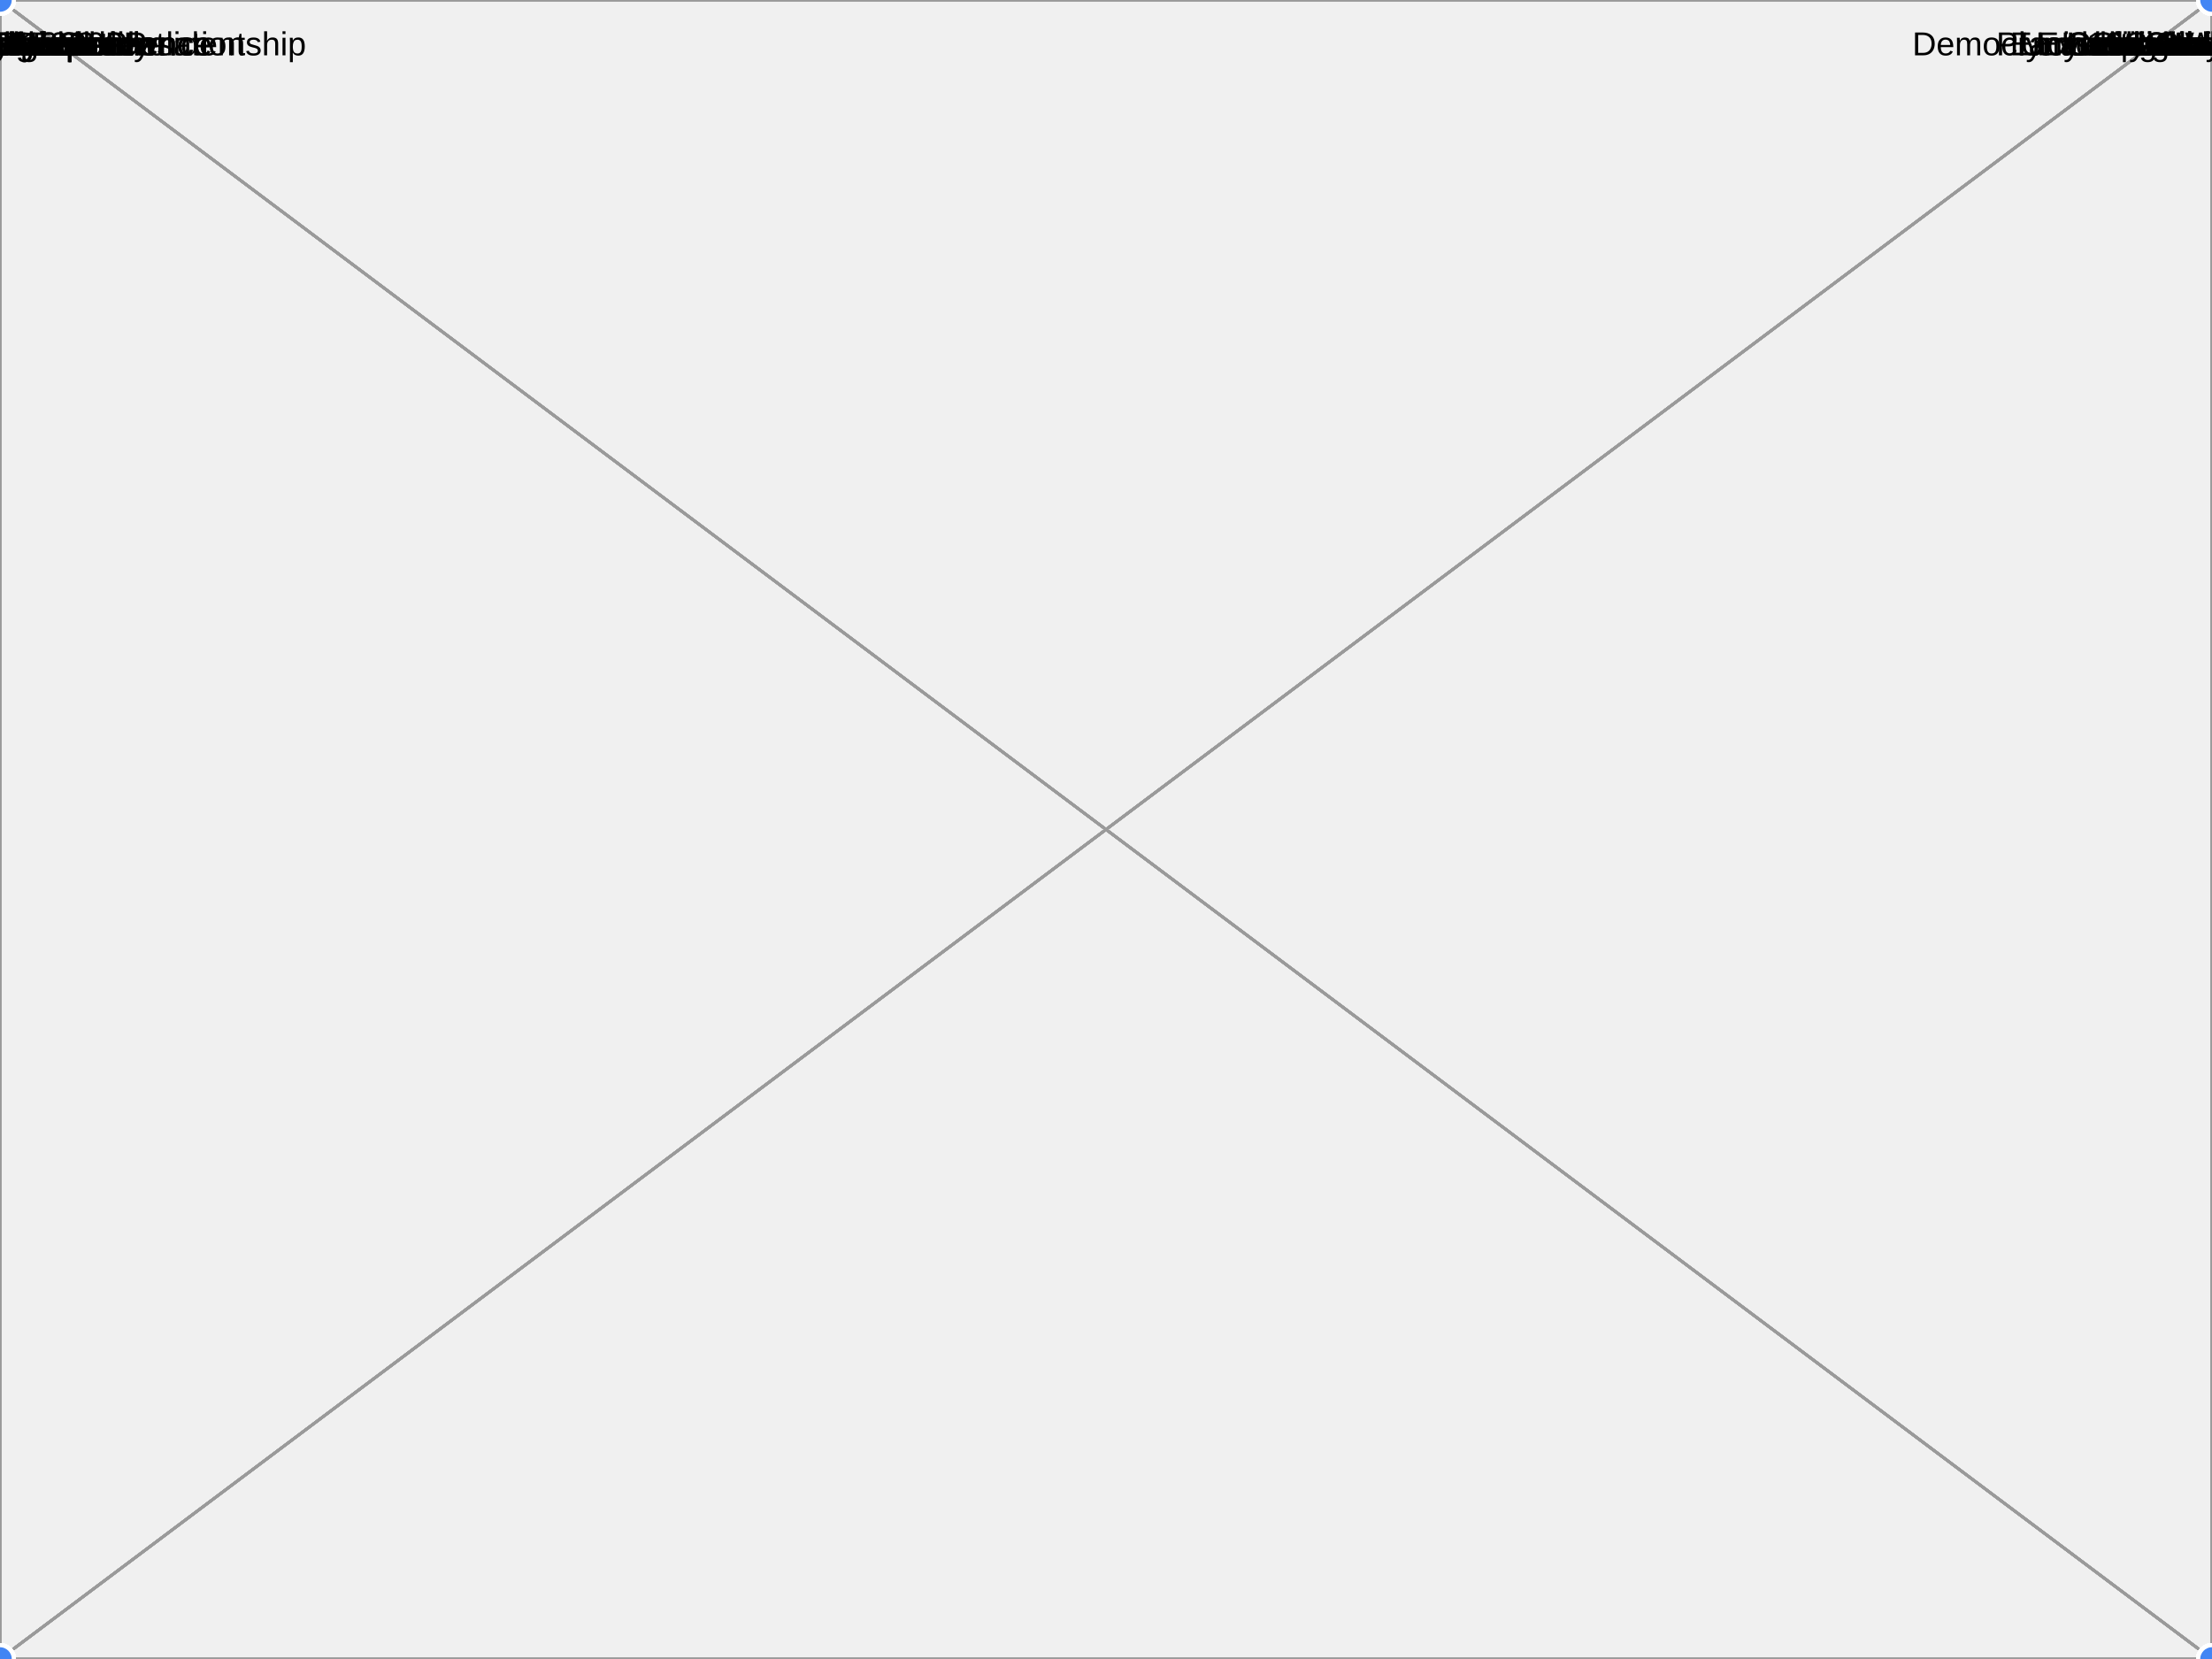
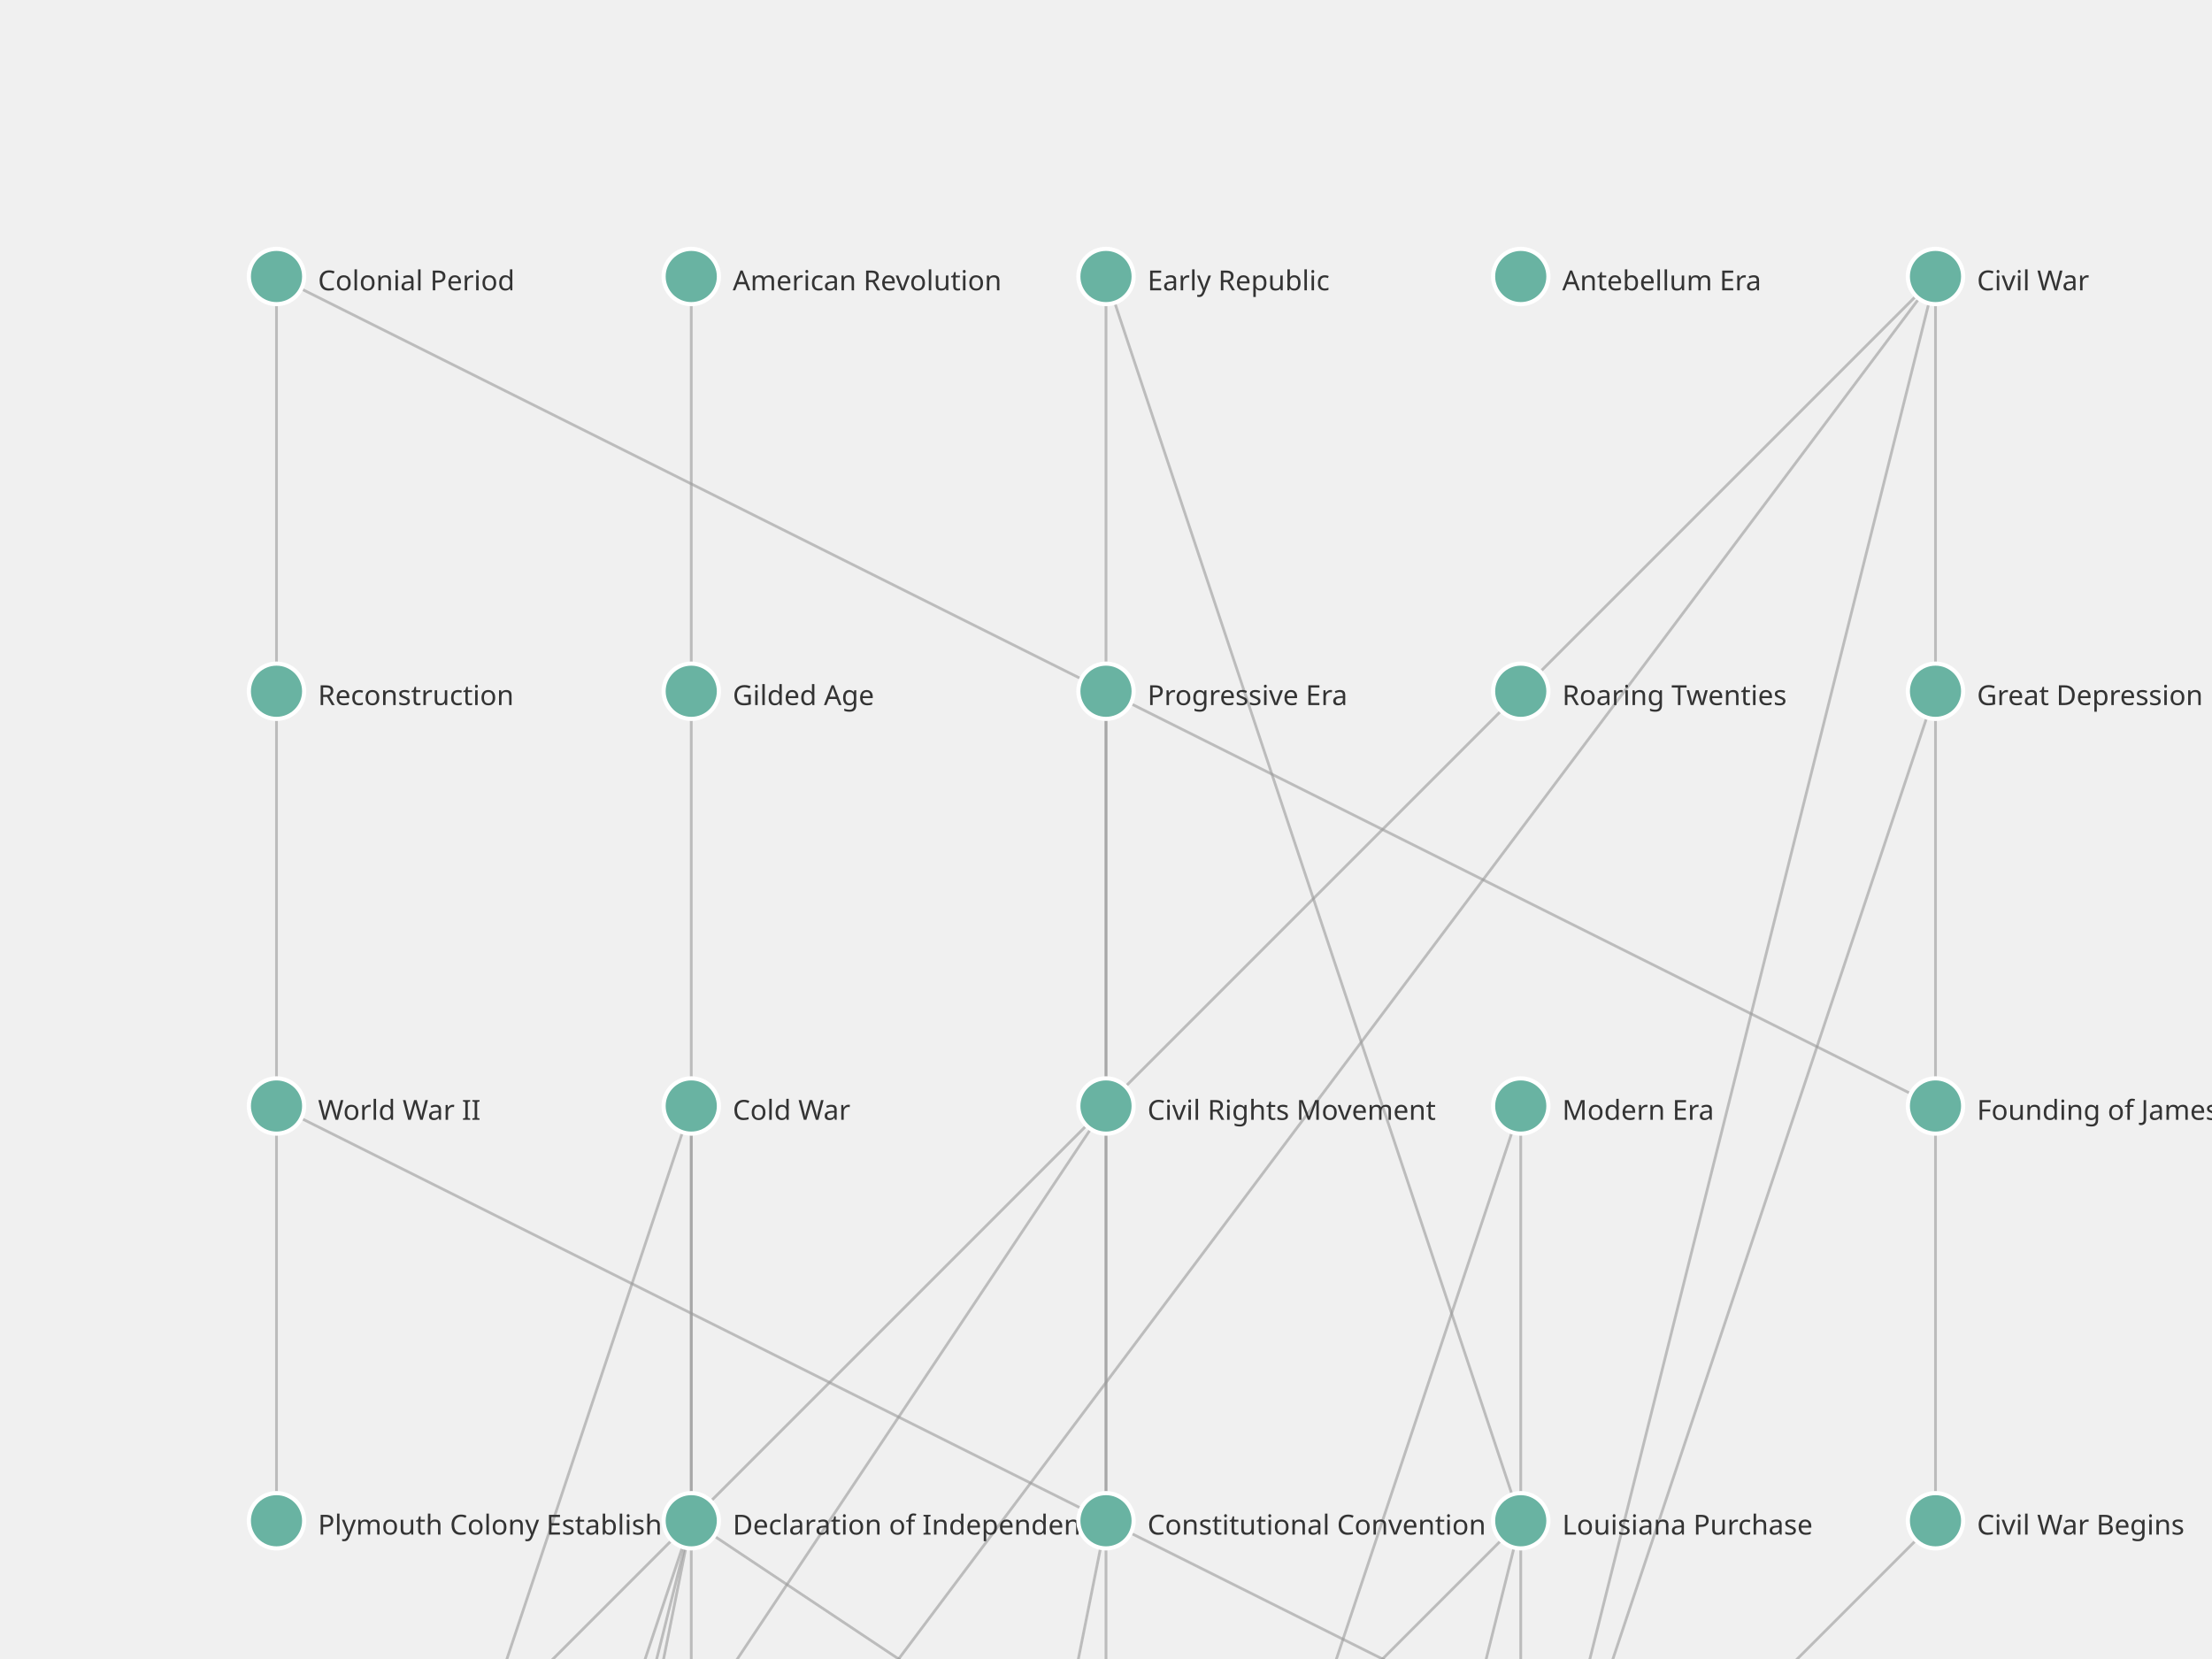
<svg xmlns="http://www.w3.org/2000/svg" width="800" height="600" viewBox="0 0 800 600">
  <style>
-     .links line { stroke: #999; stroke-opacity: 0.6; }
-     .nodes circle { stroke: #fff; stroke-width: 1.5px; }
-     text { font-family: Arial, sans-serif; font-size: 12px; }
+     .node { fill: #69b3a2; stroke: #fff; stroke-width: 1.5px; }
+     .node-person { fill: #4e79a7; }
+     .node-project { fill: #f28e2c; }
+     .node-resource { fill: #e15759; }
+     .node-concept { fill: #76b7b2; }
+     .link { stroke: #999; stroke-opacity: 0.6; stroke-width: 1px; }
+     text { font-family: sans-serif; font-size: 10px; fill: #333; }
  </style>
  <g class="links">
-     <line x1="0" y1="0" x2="0" y2="600" stroke="gray" stroke-width="1" />
-     <line x1="800" y1="0" x2="0" y2="600" stroke="gray" stroke-width="1" />
-     <line x1="0" y1="0" x2="0" y2="0" stroke="gray" stroke-width="1" />
-     <line x1="0" y1="600" x2="0" y2="0" stroke="gray" stroke-width="1" />
-     <line x1="800" y1="0" x2="0" y2="0" stroke="gray" stroke-width="1" />
-     <line x1="800" y1="0" x2="800" y2="600" stroke="gray" stroke-width="1" />
-     <line x1="800" y1="0" x2="800" y2="600" stroke="gray" stroke-width="1" />
-     <line x1="0" y1="600" x2="800" y2="600" stroke="gray" stroke-width="1" />
-     <line x1="800" y1="0" x2="800" y2="600" stroke="gray" stroke-width="1" />
-     <line x1="0" y1="0" x2="800" y2="600" stroke="gray" stroke-width="1" />
-     <line x1="800" y1="600" x2="0" y2="0" stroke="gray" stroke-width="1" />
-     <line x1="800" y1="600" x2="0" y2="0" stroke="gray" stroke-width="1" />
-     <line x1="800" y1="600" x2="800" y2="0" stroke="gray" stroke-width="1" />
-     <line x1="0" y1="600" x2="800" y2="0" stroke="gray" stroke-width="1" />
-     <line x1="800" y1="600" x2="800" y2="600" stroke="gray" stroke-width="1" />
-     <line x1="0" y1="0" x2="800" y2="600" stroke="gray" stroke-width="1" />
-     <line x1="800" y1="0" x2="0" y2="0" stroke="gray" stroke-width="1" />
-     <line x1="800" y1="600" x2="0" y2="0" stroke="gray" stroke-width="1" />
-     <line x1="800" y1="600" x2="800" y2="0" stroke="gray" stroke-width="1" />
-     <line x1="0" y1="0" x2="800" y2="0" stroke="gray" stroke-width="1" />
-     <line x1="0" y1="0" x2="800" y2="0" stroke="gray" stroke-width="1" />
-     <line x1="0" y1="0" x2="0" y2="600" stroke="gray" stroke-width="1" />
-     <line x1="800" y1="600" x2="800" y2="600" stroke="gray" stroke-width="1" />
-     <line x1="800" y1="600" x2="800" y2="600" stroke="gray" stroke-width="1" />
-     <line x1="800" y1="0" x2="0" y2="600" stroke="gray" stroke-width="1" />
-     <line x1="800" y1="600" x2="0" y2="600" stroke="gray" stroke-width="1" />
-     <line x1="800" y1="600" x2="800" y2="0" stroke="gray" stroke-width="1" />
-     <line x1="800" y1="600" x2="0" y2="0" stroke="gray" stroke-width="1" />
-     <line x1="0" y1="0" x2="800" y2="0" stroke="gray" stroke-width="1" />
-     <line x1="800" y1="600" x2="0" y2="0" stroke="gray" stroke-width="1" />
-     <line x1="0" y1="0" x2="0" y2="600" stroke="gray" stroke-width="1" />
-     <line x1="800" y1="0" x2="800" y2="0" stroke="gray" stroke-width="1" />
-     <line x1="800" y1="0" x2="800" y2="600" stroke="gray" stroke-width="1" />
-     <line x1="800" y1="600" x2="0" y2="0" stroke="gray" stroke-width="1" />
-     <line x1="0" y1="0" x2="800" y2="600" stroke="gray" stroke-width="1" />
-     <line x1="0" y1="0" x2="800" y2="600" stroke="gray" stroke-width="1" />
-     <line x1="800" y1="0" x2="800" y2="0" stroke="gray" stroke-width="1" />
-     <line x1="800" y1="0" x2="0" y2="0" stroke="gray" stroke-width="1" />
-     <line x1="0" y1="0" x2="0" y2="0" stroke="gray" stroke-width="1" />
-     <line x1="800" y1="0" x2="0" y2="600" stroke="gray" stroke-width="1" />
-     <line x1="800" y1="0" x2="800" y2="600" stroke="gray" stroke-width="1" />
-     <line x1="0" y1="600" x2="0" y2="600" stroke="gray" stroke-width="1" />
-     <line x1="0" y1="600" x2="0" y2="600" stroke="gray" stroke-width="1" />
-     <line x1="0" y1="600" x2="800" y2="0" stroke="gray" stroke-width="1" />
-     <line x1="0" y1="600" x2="800" y2="600" stroke="gray" stroke-width="1" />
-     <line x1="0" y1="600" x2="0" y2="600" stroke="gray" stroke-width="1" />
-     <line x1="0" y1="600" x2="0" y2="0" stroke="gray" stroke-width="1" />
-     <line x1="0" y1="600" x2="0" y2="600" stroke="gray" stroke-width="1" />
-     <line x1="800" y1="0" x2="800" y2="0" stroke="gray" stroke-width="1" />
-     <line x1="800" y1="0" x2="0" y2="600" stroke="gray" stroke-width="1" />
-     <line x1="800" y1="0" x2="0" y2="600" stroke="gray" stroke-width="1" />
-     <line x1="800" y1="0" x2="0" y2="600" stroke="gray" stroke-width="1" />
-     <line x1="800" y1="0" x2="0" y2="0" stroke="gray" stroke-width="1" />
-     <line x1="800" y1="0" x2="0" y2="600" stroke="gray" stroke-width="1" />
-     <line x1="0" y1="600" x2="0" y2="600" stroke="gray" stroke-width="1" />
-     <line x1="0" y1="0" x2="0" y2="600" stroke="gray" stroke-width="1" />
-     <line x1="800" y1="0" x2="0" y2="600" stroke="gray" stroke-width="1" />
-     <line x1="800" y1="0" x2="0" y2="600" stroke="gray" stroke-width="1" />
-     <line x1="800" y1="600" x2="0" y2="600" stroke="gray" stroke-width="1" />
-     <line x1="0" y1="0" x2="800" y2="600" stroke="gray" stroke-width="1" />
-     <line x1="800" y1="600" x2="800" y2="600" stroke="gray" stroke-width="1" />
-     <line x1="800" y1="600" x2="800" y2="600" stroke="gray" stroke-width="1" />
-     <line x1="800" y1="600" x2="800" y2="600" stroke="gray" stroke-width="1" />
-     <line x1="800" y1="600" x2="0" y2="600" stroke="gray" stroke-width="1" />
-     <line x1="800" y1="600" x2="0" y2="600" stroke="gray" stroke-width="1" />
-     <line x1="0" y1="0" x2="0" y2="600" stroke="gray" stroke-width="1" />
+     <line class="link" x1="700" y1="400" x2="100" y2="100" data-type="occurred_during" />
+     <line class="link" x1="100" y1="550" x2="100" y2="100" data-type="occurred_during" />
+     <line class="link" x1="250" y1="550" x2="250" y2="100" data-type="occurred_during" />
+     <line class="link" x1="400" y1="550" x2="400" y2="100" data-type="occurred_during" />
+     <line class="link" x1="550" y1="550" x2="400" y2="100" data-type="occurred_during" />
+     <line class="link" x1="700" y1="550" x2="700" y2="100" data-type="occurred_during" />
+     <line class="link" x1="100" y1="700" x2="700" y2="100" data-type="occurred_during" />
+     <line class="link" x1="250" y1="700" x2="700" y2="100" data-type="occurred_during" />
+     <line class="link" x1="400" y1="700" x2="400" y2="250" data-type="occurred_during" />
+     <line class="link" x1="550" y1="700" x2="700" y2="250" data-type="occurred_during" />
+     <line class="link" x1="700" y1="700" x2="100" y2="400" data-type="occurred_during" />
+     <line class="link" x1="100" y1="850" x2="400" y2="400" data-type="occurred_during" />
+     <line class="link" x1="100" y1="850" x2="250" y2="400" data-type="occurred_during" />
+     <line class="link" x1="250" y1="850" x2="250" y2="400" data-type="occurred_during" />
+     <line class="link" x1="400" y1="850" x2="550" y2="400" data-type="occurred_during" />
+     <line class="link" x1="550" y1="850" x2="550" y2="400" data-type="occurred_during" />
+     <line class="link" x1="700" y1="850" x2="250" y2="550" data-type="participated_in" />
+     <line class="link" x1="100" y1="1000" x2="250" y2="550" data-type="created" />
+     <line class="link" x1="100" y1="1000" x2="550" y2="550" data-type="initiated" />
+     <line class="link" x1="250" y1="1000" x2="700" y2="550" data-type="led_during" />
+     <line class="link" x1="250" y1="1000" x2="100" y2="700" data-type="issued" />
+     <line class="link" x1="250" y1="1000" x2="250" y2="700" data-type="led_during" />
+     <line class="link" x1="550" y1="1000" x2="700" y2="700" data-type="led_during" />
+     <line class="link" x1="700" y1="1000" x2="100" y2="850" data-type="delivered" />
+     <line class="link" x1="700" y1="850" x2="100" y2="1150" data-type="championed" />
+     <line class="link" x1="100" y1="1000" x2="100" y2="1150" data-type="championed" />
+     <line class="link" x1="400" y1="1000" x2="250" y2="1150" data-type="opposed" />
+     <line class="link" x1="400" y1="1000" x2="550" y2="1150" data-type="championed" />
+     <line class="link" x1="250" y1="1000" x2="250" y2="1150" data-type="opposed" />
+     <line class="link" x1="700" y1="1000" x2="550" y2="1150" data-type="championed" />
+     <line class="link" x1="250" y1="550" x2="100" y2="1150" data-type="exemplifies" />
+     <line class="link" x1="100" y1="700" x2="250" y2="1150" data-type="opposed" />
+     <line class="link" x1="550" y1="550" x2="400" y2="1150" data-type="exemplifies" />
+     <line class="link" x1="100" y1="850" x2="550" y2="1150" data-type="exemplifies" />
+     <line class="link" x1="550" y1="850" x2="700" y2="1150" data-type="exemplifies" />
+     <line class="link" x1="100" y1="1300" x2="100" y2="1000" data-type="authored_by" />
+     <line class="link" x1="250" y1="1300" x2="700" y2="850" data-type="supported_by" />
+     <line class="link" x1="400" y1="1300" x2="250" y2="1000" data-type="authored_by" />
+     <line class="link" x1="100" y1="1300" x2="250" y2="550" data-type="produced_during" />
+     <line class="link" x1="250" y1="1300" x2="400" y2="550" data-type="produced_during" />
+     <line class="link" x1="400" y1="1300" x2="700" y2="100" data-type="produced_during" />
+     <line class="link" x1="100" y1="1150" x2="550" y2="1300" data-type="has_state_at" />
+     <line class="link" x1="100" y1="1150" x2="700" y2="1300" data-type="has_state_at" />
+     <line class="link" x1="100" y1="1150" x2="100" y2="1450" data-type="has_state_at" />
+     <line class="link" x1="100" y1="1150" x2="250" y2="1450" data-type="has_state_at" />
+     <line class="link" x1="100" y1="1150" x2="400" y2="1450" data-type="has_state_at" />
+     <line class="link" x1="100" y1="1150" x2="550" y2="1450" data-type="has_state_at" />
+     <line class="link" x1="100" y1="1150" x2="700" y2="1450" data-type="has_state_at" />
+     <line class="link" x1="250" y1="1150" x2="100" y2="1600" data-type="has_state_at" />
+     <line class="link" x1="250" y1="1150" x2="250" y2="1600" data-type="has_state_at" />
+     <line class="link" x1="250" y1="1150" x2="400" y2="1600" data-type="has_state_at" />
+     <line class="link" x1="250" y1="1150" x2="550" y2="1600" data-type="has_state_at" />
+     <line class="link" x1="250" y1="1150" x2="700" y2="1600" data-type="has_state_at" />
+     <line class="link" x1="250" y1="1150" x2="100" y2="1750" data-type="has_state_at" />
+     <line class="link" x1="100" y1="1150" x2="400" y2="1900" data-type="belongs_to_cluster" />
+     <line class="link" x1="100" y1="1300" x2="400" y2="1900" data-type="belongs_to_cluster" />
+     <line class="link" x1="250" y1="1300" x2="400" y2="1900" data-type="belongs_to_cluster" />
+     <line class="link" x1="700" y1="850" x2="400" y2="1900" data-type="belongs_to_cluster" />
+     <line class="link" x1="100" y1="1000" x2="400" y2="1900" data-type="belongs_to_cluster" />
+     <line class="link" x1="550" y1="1150" x2="550" y2="1900" data-type="belongs_to_cluster" />
+     <line class="link" x1="700" y1="1000" x2="550" y2="1900" data-type="belongs_to_cluster" />
+     <line class="link" x1="100" y1="850" x2="550" y2="1900" data-type="belongs_to_cluster" />
+     <line class="link" x1="400" y1="1000" x2="550" y2="1900" data-type="belongs_to_cluster" />
+     <line class="link" x1="700" y1="1150" x2="700" y2="1900" data-type="belongs_to_cluster" />
+     <line class="link" x1="550" y1="1000" x2="700" y2="1900" data-type="belongs_to_cluster" />
+     <line class="link" x1="550" y1="700" x2="700" y2="1900" data-type="belongs_to_cluster" />
  </g>
  <g class="nodes">
-     <circle cx="0" cy="600" r="5" fill="#4285F4" />
-     <text x="0" y="620" text-anchor="middle" font-size="12">Colonial Period</text>
-     <circle cx="0" cy="0" r="5" fill="#4285F4" />
-     <text x="0" y="20" text-anchor="middle" font-size="12">American Revolution</text>
-     <circle cx="0" cy="0" r="5" fill="#4285F4" />
-     <text x="0" y="20" text-anchor="middle" font-size="12">Early Republic</text>
-     <circle cx="800" cy="600" r="5" fill="#4285F4" />
-     <text x="800" y="620" text-anchor="middle" font-size="12">Antebellum Era</text>
-     <circle cx="800" cy="600" r="5" fill="#4285F4" />
-     <text x="800" y="620" text-anchor="middle" font-size="12">Civil War</text>
-     <circle cx="800" cy="600" r="5" fill="#4285F4" />
-     <text x="800" y="620" text-anchor="middle" font-size="12">Reconstruction</text>
-     <circle cx="800" cy="600" r="5" fill="#4285F4" />
-     <text x="800" y="620" text-anchor="middle" font-size="12">Gilded Age</text>
-     <circle cx="800" cy="600" r="5" fill="#4285F4" />
-     <text x="800" y="620" text-anchor="middle" font-size="12">Progressive Era</text>
-     <circle cx="800" cy="600" r="5" fill="#4285F4" />
-     <text x="800" y="620" text-anchor="middle" font-size="12">Roaring Twenties</text>
-     <circle cx="800" cy="600" r="5" fill="#4285F4" />
-     <text x="800" y="620" text-anchor="middle" font-size="12">Great Depression</text>
-     <circle cx="0" cy="0" r="5" fill="#4285F4" />
-     <text x="0" y="20" text-anchor="middle" font-size="12">World War II</text>
-     <circle cx="800" cy="0" r="5" fill="#4285F4" />
-     <text x="800" y="20" text-anchor="middle" font-size="12">Cold War</text>
-     <circle cx="0" cy="0" r="5" fill="#4285F4" />
-     <text x="0" y="20" text-anchor="middle" font-size="12">Civil Rights Movement</text>
-     <circle cx="800" cy="600" r="5" fill="#4285F4" />
-     <text x="800" y="620" text-anchor="middle" font-size="12">Modern Era</text>
-     <circle cx="0" cy="0" r="5" fill="#4285F4" />
-     <text x="0" y="20" text-anchor="middle" font-size="12">Founding of Jamestown</text>
-     <circle cx="800" cy="0" r="5" fill="#4285F4" />
-     <text x="800" y="20" text-anchor="middle" font-size="12">Plymouth Colony Established</text>
-     <circle cx="0" cy="0" r="5" fill="#4285F4" />
-     <text x="0" y="20" text-anchor="middle" font-size="12">Declaration of Independence</text>
-     <circle cx="0" cy="600" r="5" fill="#4285F4" />
-     <text x="0" y="620" text-anchor="middle" font-size="12">Constitutional Convention</text>
-     <circle cx="800" cy="0" r="5" fill="#4285F4" />
-     <text x="800" y="20" text-anchor="middle" font-size="12">Louisiana Purchase</text>
-     <circle cx="800" cy="0" r="5" fill="#4285F4" />
-     <text x="800" y="20" text-anchor="middle" font-size="12">Civil War Begins</text>
-     <circle cx="800" cy="0" r="5" fill="#4285F4" />
-     <text x="800" y="20" text-anchor="middle" font-size="12">Emancipation Proclamation</text>
-     <circle cx="0" cy="600" r="5" fill="#4285F4" />
-     <text x="0" y="620" text-anchor="middle" font-size="12">Civil War Ends</text>
-     <circle cx="800" cy="0" r="5" fill="#4285F4" />
-     <text x="800" y="20" text-anchor="middle" font-size="12">19th Amendment</text>
-     <circle cx="0" cy="0" r="5" fill="#4285F4" />
-     <text x="0" y="20" text-anchor="middle" font-size="12">Stock Market Crash</text>
-     <circle cx="800" cy="600" r="5" fill="#4285F4" />
-     <text x="800" y="620" text-anchor="middle" font-size="12">Attack on Pearl Harbor</text>
-     <circle cx="800" cy="600" r="5" fill="#4285F4" />
-     <text x="800" y="620" text-anchor="middle" font-size="12">I Have a Dream Speech</text>
-     <circle cx="0" cy="600" r="5" fill="#4285F4" />
-     <text x="0" y="620" text-anchor="middle" font-size="12">Moon Landing</text>
-     <circle cx="800" cy="600" r="5" fill="#4285F4" />
-     <text x="800" y="620" text-anchor="middle" font-size="12">September 11 Attacks</text>
-     <circle cx="0" cy="0" r="5" fill="#4285F4" />
-     <text x="0" y="20" text-anchor="middle" font-size="12">Barack Obama Elected President</text>
-     <circle cx="800" cy="0" r="5" fill="#4285F4" />
-     <text x="800" y="20" text-anchor="middle" font-size="12">George Washington</text>
-     <circle cx="800" cy="600" r="5" fill="#4285F4" />
-     <text x="800" y="620" text-anchor="middle" font-size="12">Thomas Jefferson</text>
-     <circle cx="0" cy="0" r="5" fill="#4285F4" />
-     <text x="0" y="20" text-anchor="middle" font-size="12">Abraham Lincoln</text>
-     <circle cx="800" cy="600" r="5" fill="#4285F4" />
-     <text x="800" y="620" text-anchor="middle" font-size="12">Frederick Douglass</text>
-     <circle cx="800" cy="600" r="5" fill="#4285F4" />
-     <text x="800" y="620" text-anchor="middle" font-size="12">Franklin D. Roosevelt</text>
-     <circle cx="800" cy="600" r="5" fill="#4285F4" />
-     <text x="800" y="620" text-anchor="middle" font-size="12">Martin Luther King Jr.</text>
-     <circle cx="0" cy="600" r="5" fill="#4285F4" />
-     <text x="0" y="620" text-anchor="middle" font-size="12">Democracy</text>
-     <circle cx="800" cy="0" r="5" fill="#4285F4" />
-     <text x="800" y="20" text-anchor="middle" font-size="12">Slavery</text>
-     <circle cx="800" cy="600" r="5" fill="#4285F4" />
-     <text x="800" y="620" text-anchor="middle" font-size="12">Manifest Destiny</text>
-     <circle cx="0" cy="0" r="5" fill="#4285F4" />
-     <text x="0" y="20" text-anchor="middle" font-size="12">Civil Rights</text>
-     <circle cx="800" cy="600" r="5" fill="#4285F4" />
-     <text x="800" y="620" text-anchor="middle" font-size="12">American Dream</text>
-     <circle cx="0" cy="0" r="5" fill="#4285F4" />
-     <text x="0" y="20" text-anchor="middle" font-size="12">Declaration of Independence</text>
-     <circle cx="800" cy="0" r="5" fill="#4285F4" />
-     <text x="800" y="20" text-anchor="middle" font-size="12">United States Constitution</text>
-     <circle cx="800" cy="0" r="5" fill="#4285F4" />
-     <text x="800" y="20" text-anchor="middle" font-size="12">Gettysburg Address</text>
-     <circle cx="0" cy="600" r="5" fill="#4285F4" />
-     <text x="0" y="620" text-anchor="middle" font-size="12">democracy-1776</text>
-     <circle cx="0" cy="600" r="5" fill="#4285F4" />
-     <text x="0" y="620" text-anchor="middle" font-size="12">democracy-1800</text>
-     <circle cx="800" cy="0" r="5" fill="#4285F4" />
-     <text x="800" y="20" text-anchor="middle" font-size="12">democracy-1850</text>
-     <circle cx="800" cy="600" r="5" fill="#4285F4" />
-     <text x="800" y="620" text-anchor="middle" font-size="12">democracy-1900</text>
-     <circle cx="0" cy="600" r="5" fill="#4285F4" />
-     <text x="0" y="620" text-anchor="middle" font-size="12">democracy-1950</text>
-     <circle cx="0" cy="0" r="5" fill="#4285F4" />
-     <text x="0" y="20" text-anchor="middle" font-size="12">democracy-2000</text>
-     <circle cx="0" cy="600" r="5" fill="#4285F4" />
-     <text x="0" y="620" text-anchor="middle" font-size="12">democracy-2020</text>
-     <circle cx="800" cy="0" r="5" fill="#4285F4" />
-     <text x="800" y="20" text-anchor="middle" font-size="12">slavery-1700</text>
-     <circle cx="0" cy="600" r="5" fill="#4285F4" />
-     <text x="0" y="620" text-anchor="middle" font-size="12">slavery-1776</text>
-     <circle cx="0" cy="600" r="5" fill="#4285F4" />
-     <text x="0" y="620" text-anchor="middle" font-size="12">slavery-1800</text>
-     <circle cx="0" cy="600" r="5" fill="#4285F4" />
-     <text x="0" y="620" text-anchor="middle" font-size="12">slavery-1850</text>
-     <circle cx="0" cy="0" r="5" fill="#4285F4" />
-     <text x="0" y="20" text-anchor="middle" font-size="12">slavery-1863</text>
-     <circle cx="0" cy="600" r="5" fill="#4285F4" />
-     <text x="0" y="620" text-anchor="middle" font-size="12">slavery-1870</text>
-     <circle cx="0" cy="0" r="5" fill="#4285F4" />
-     <text x="0" y="20" text-anchor="middle" font-size="12">founding-era</text>
-     <circle cx="800" cy="600" r="5" fill="#4285F4" />
-     <text x="800" y="620" text-anchor="middle" font-size="12">pre-civil-war</text>
-     <circle cx="800" cy="600" r="5" fill="#4285F4" />
-     <text x="800" y="620" text-anchor="middle" font-size="12">civil-rights-era</text>
-     <circle cx="0" cy="0" r="5" fill="#4285F4" />
-     <text x="0" y="20" text-anchor="middle" font-size="12">post-cold-war</text>
-     <circle cx="800" cy="0" r="5" fill="#4285F4" />
-     <text x="800" y="20" text-anchor="middle" font-size="12">Ideological Positions</text>
-     <circle cx="0" cy="600" r="5" fill="#4285F4" />
-     <text x="0" y="620" text-anchor="middle" font-size="12">Social Values</text>
-     <circle cx="0" cy="600" r="5" fill="#4285F4" />
-     <text x="0" y="620" text-anchor="middle" font-size="12">Founding Principles</text>
-     <circle cx="800" cy="600" r="5" fill="#4285F4" />
-     <text x="800" y="620" text-anchor="middle" font-size="12">Civil Rights Movement</text>
-     <circle cx="0" cy="600" r="5" fill="#4285F4" />
-     <text x="0" y="620" text-anchor="middle" font-size="12">Economic Development</text>
-     <circle cx="800" cy="0" r="5" fill="#4285F4" />
-     <text x="800" y="20" text-anchor="middle" font-size="12">Democracy and Civil Rights Relationship</text>
-     <circle cx="0" cy="0" r="5" fill="#4285F4" />
-     <text x="0" y="20" text-anchor="middle" font-size="12">Liberty and American Dream Relationship</text>
-     <circle cx="800" cy="0" r="5" fill="#4285F4" />
-     <text x="800" y="20" text-anchor="middle" font-size="12">Evolution of Democracy</text>
-     <circle cx="0" cy="0" r="5" fill="#4285F4" />
-     <text x="0" y="20" text-anchor="middle" font-size="12">Evolution of Equality</text>
+     <circle class="node node-time_period" cx="100" cy="100" r="10">
+       </circle>
+     <text x="115" y="105">Colonial Period</text>
+     <circle class="node node-time_period" cx="250" cy="100" r="10">
+       </circle>
+     <text x="265" y="105">American Revolution</text>
+     <circle class="node node-time_period" cx="400" cy="100" r="10">
+       </circle>
+     <text x="415" y="105">Early Republic</text>
+     <circle class="node node-time_period" cx="550" cy="100" r="10">
+       </circle>
+     <text x="565" y="105">Antebellum Era</text>
+     <circle class="node node-time_period" cx="700" cy="100" r="10">
+       </circle>
+     <text x="715" y="105">Civil War</text>
+     <circle class="node node-time_period" cx="100" cy="250" r="10">
+       </circle>
+     <text x="115" y="255">Reconstruction</text>
+     <circle class="node node-time_period" cx="250" cy="250" r="10">
+       </circle>
+     <text x="265" y="255">Gilded Age</text>
+     <circle class="node node-time_period" cx="400" cy="250" r="10">
+       </circle>
+     <text x="415" y="255">Progressive Era</text>
+     <circle class="node node-time_period" cx="550" cy="250" r="10">
+       </circle>
+     <text x="565" y="255">Roaring Twenties</text>
+     <circle class="node node-time_period" cx="700" cy="250" r="10">
+       </circle>
+     <text x="715" y="255">Great Depression</text>
+     <circle class="node node-time_period" cx="100" cy="400" r="10">
+       </circle>
+     <text x="115" y="405">World War II</text>
+     <circle class="node node-time_period" cx="250" cy="400" r="10">
+       </circle>
+     <text x="265" y="405">Cold War</text>
+     <circle class="node node-time_period" cx="400" cy="400" r="10">
+       </circle>
+     <text x="415" y="405">Civil Rights Movement</text>
+     <circle class="node node-time_period" cx="550" cy="400" r="10">
+       </circle>
+     <text x="565" y="405">Modern Era</text>
+     <circle class="node node-event" cx="700" cy="400" r="10">
+       </circle>
+     <text x="715" y="405">Founding of Jamestown</text>
+     <circle class="node node-event" cx="100" cy="550" r="10">
+       </circle>
+     <text x="115" y="555">Plymouth Colony Established</text>
+     <circle class="node node-event" cx="250" cy="550" r="10">
+       </circle>
+     <text x="265" y="555">Declaration of Independence</text>
+     <circle class="node node-event" cx="400" cy="550" r="10">
+       </circle>
+     <text x="415" y="555">Constitutional Convention</text>
+     <circle class="node node-event" cx="550" cy="550" r="10">
+       </circle>
+     <text x="565" y="555">Louisiana Purchase</text>
+     <circle class="node node-event" cx="700" cy="550" r="10">
+       </circle>
+     <text x="715" y="555">Civil War Begins</text>
+     <circle class="node node-event" cx="100" cy="700" r="10">
+       </circle>
+     <text x="115" y="705">Emancipation Proclamation</text>
+     <circle class="node node-event" cx="250" cy="700" r="10">
+       </circle>
+     <text x="265" y="705">Civil War Ends</text>
+     <circle class="node node-event" cx="400" cy="700" r="10">
+       </circle>
+     <text x="415" y="705">19th Amendment</text>
+     <circle class="node node-event" cx="550" cy="700" r="10">
+       </circle>
+     <text x="565" y="705">Stock Market Crash</text>
+     <circle class="node node-event" cx="700" cy="700" r="10">
+       </circle>
+     <text x="715" y="705">Attack on Pearl Harbor</text>
+     <circle class="node node-event" cx="100" cy="850" r="10">
+       </circle>
+     <text x="115" y="855">I Have a Dream Speech</text>
+     <circle class="node node-event" cx="250" cy="850" r="10">
+       </circle>
+     <text x="265" y="855">Moon Landing</text>
+     <circle class="node node-event" cx="400" cy="850" r="10">
+       </circle>
+     <text x="415" y="855">September 11 Attacks</text>
+     <circle class="node node-event" cx="550" cy="850" r="10">
+       </circle>
+     <text x="565" y="855">Barack Obama Elected President</text>
+     <circle class="node node-person" cx="700" cy="850" r="10">
+       </circle>
+     <text x="715" y="855">George Washington</text>
+     <circle class="node node-person" cx="100" cy="1000" r="10">
+       </circle>
+     <text x="115" y="1005">Thomas Jefferson</text>
+     <circle class="node node-person" cx="250" cy="1000" r="10">
+       </circle>
+     <text x="265" y="1005">Abraham Lincoln</text>
+     <circle class="node node-person" cx="400" cy="1000" r="10">
+       </circle>
+     <text x="415" y="1005">Frederick Douglass</text>
+     <circle class="node node-person" cx="550" cy="1000" r="10">
+       </circle>
+     <text x="565" y="1005">Franklin D. Roosevelt</text>
+     <circle class="node node-person" cx="700" cy="1000" r="10">
+       </circle>
+     <text x="715" y="1005">Martin Luther King Jr.</text>
+     <circle class="node node-concept" cx="100" cy="1150" r="10">
+       </circle>
+     <text x="115" y="1155">Democracy</text>
+     <circle class="node node-concept" cx="250" cy="1150" r="10">
+       </circle>
+     <text x="265" y="1155">Slavery</text>
+     <circle class="node node-concept" cx="400" cy="1150" r="10">
+       </circle>
+     <text x="415" y="1155">Manifest Destiny</text>
+     <circle class="node node-concept" cx="550" cy="1150" r="10">
+       </circle>
+     <text x="565" y="1155">Civil Rights</text>
+     <circle class="node node-concept" cx="700" cy="1150" r="10">
+       </circle>
+     <text x="715" y="1155">American Dream</text>
+     <circle class="node node-document" cx="100" cy="1300" r="10">
+       </circle>
+     <text x="115" y="1305">Declaration of Independence</text>
+     <circle class="node node-document" cx="250" cy="1300" r="10">
+       </circle>
+     <text x="265" y="1305">United States Constitution</text>
+     <circle class="node node-document" cx="400" cy="1300" r="10">
+       </circle>
+     <text x="415" y="1305">Gettysburg Address</text>
+     <circle class="node node-temporal_snapshot" cx="550" cy="1300" r="10">
+       </circle>
+     <text x="565" y="1305">democracy-1776</text>
+     <circle class="node node-temporal_snapshot" cx="700" cy="1300" r="10">
+       </circle>
+     <text x="715" y="1305">democracy-1800</text>
+     <circle class="node node-temporal_snapshot" cx="100" cy="1450" r="10">
+       </circle>
+     <text x="115" y="1455">democracy-1850</text>
+     <circle class="node node-temporal_snapshot" cx="250" cy="1450" r="10">
+       </circle>
+     <text x="265" y="1455">democracy-1900</text>
+     <circle class="node node-temporal_snapshot" cx="400" cy="1450" r="10">
+       </circle>
+     <text x="415" y="1455">democracy-1950</text>
+     <circle class="node node-temporal_snapshot" cx="550" cy="1450" r="10">
+       </circle>
+     <text x="565" y="1455">democracy-2000</text>
+     <circle class="node node-temporal_snapshot" cx="700" cy="1450" r="10">
+       </circle>
+     <text x="715" y="1455">democracy-2020</text>
+     <circle class="node node-temporal_snapshot" cx="100" cy="1600" r="10">
+       </circle>
+     <text x="115" y="1605">slavery-1700</text>
+     <circle class="node node-temporal_snapshot" cx="250" cy="1600" r="10">
+       </circle>
+     <text x="265" y="1605">slavery-1776</text>
+     <circle class="node node-temporal_snapshot" cx="400" cy="1600" r="10">
+       </circle>
+     <text x="415" y="1605">slavery-1800</text>
+     <circle class="node node-temporal_snapshot" cx="550" cy="1600" r="10">
+       </circle>
+     <text x="565" y="1605">slavery-1850</text>
+     <circle class="node node-temporal_snapshot" cx="700" cy="1600" r="10">
+       </circle>
+     <text x="715" y="1605">slavery-1863</text>
+     <circle class="node node-temporal_snapshot" cx="100" cy="1750" r="10">
+       </circle>
+     <text x="115" y="1755">slavery-1870</text>
+     <circle class="node node-historical_snapshot" cx="250" cy="1750" r="10">
+       </circle>
+     <text x="265" y="1755">founding-era</text>
+     <circle class="node node-historical_snapshot" cx="400" cy="1750" r="10">
+       </circle>
+     <text x="415" y="1755">pre-civil-war</text>
+     <circle class="node node-historical_snapshot" cx="550" cy="1750" r="10">
+       </circle>
+     <text x="565" y="1755">civil-rights-era</text>
+     <circle class="node node-historical_snapshot" cx="700" cy="1750" r="10">
+       </circle>
+     <text x="715" y="1755">post-cold-war</text>
+     <circle class="node node-vector_space" cx="100" cy="1900" r="10">
+       </circle>
+     <text x="115" y="1905">Ideological Positions</text>
+     <circle class="node node-vector_space" cx="250" cy="1900" r="10">
+       </circle>
+     <text x="265" y="1905">Social Values</text>
+     <circle class="node node-semantic_cluster" cx="400" cy="1900" r="10">
+       </circle>
+     <text x="415" y="1905">Founding Principles</text>
+     <circle class="node node-semantic_cluster" cx="550" cy="1900" r="10">
+       </circle>
+     <text x="565" y="1905">Civil Rights Movement</text>
+     <circle class="node node-semantic_cluster" cx="700" cy="1900" r="10">
+       </circle>
+     <text x="715" y="1905">Economic Development</text>
+     <circle class="node node-similarity_analysis" cx="100" cy="2050" r="10">
+       </circle>
+     <text x="115" y="2055">Democracy and Civil Rights Relationship</text>
+     <circle class="node node-similarity_analysis" cx="250" cy="2050" r="10">
+       </circle>
+     <text x="265" y="2055">Liberty and American Dream Relationship</text>
+     <circle class="node node-concept_drift" cx="400" cy="2050" r="10">
+       </circle>
+     <text x="415" y="2055">Evolution of Democracy</text>
+     <circle class="node node-concept_drift" cx="550" cy="2050" r="10">
+       </circle>
+     <text x="565" y="2055">Evolution of Equality</text>
  </g>
</svg>
